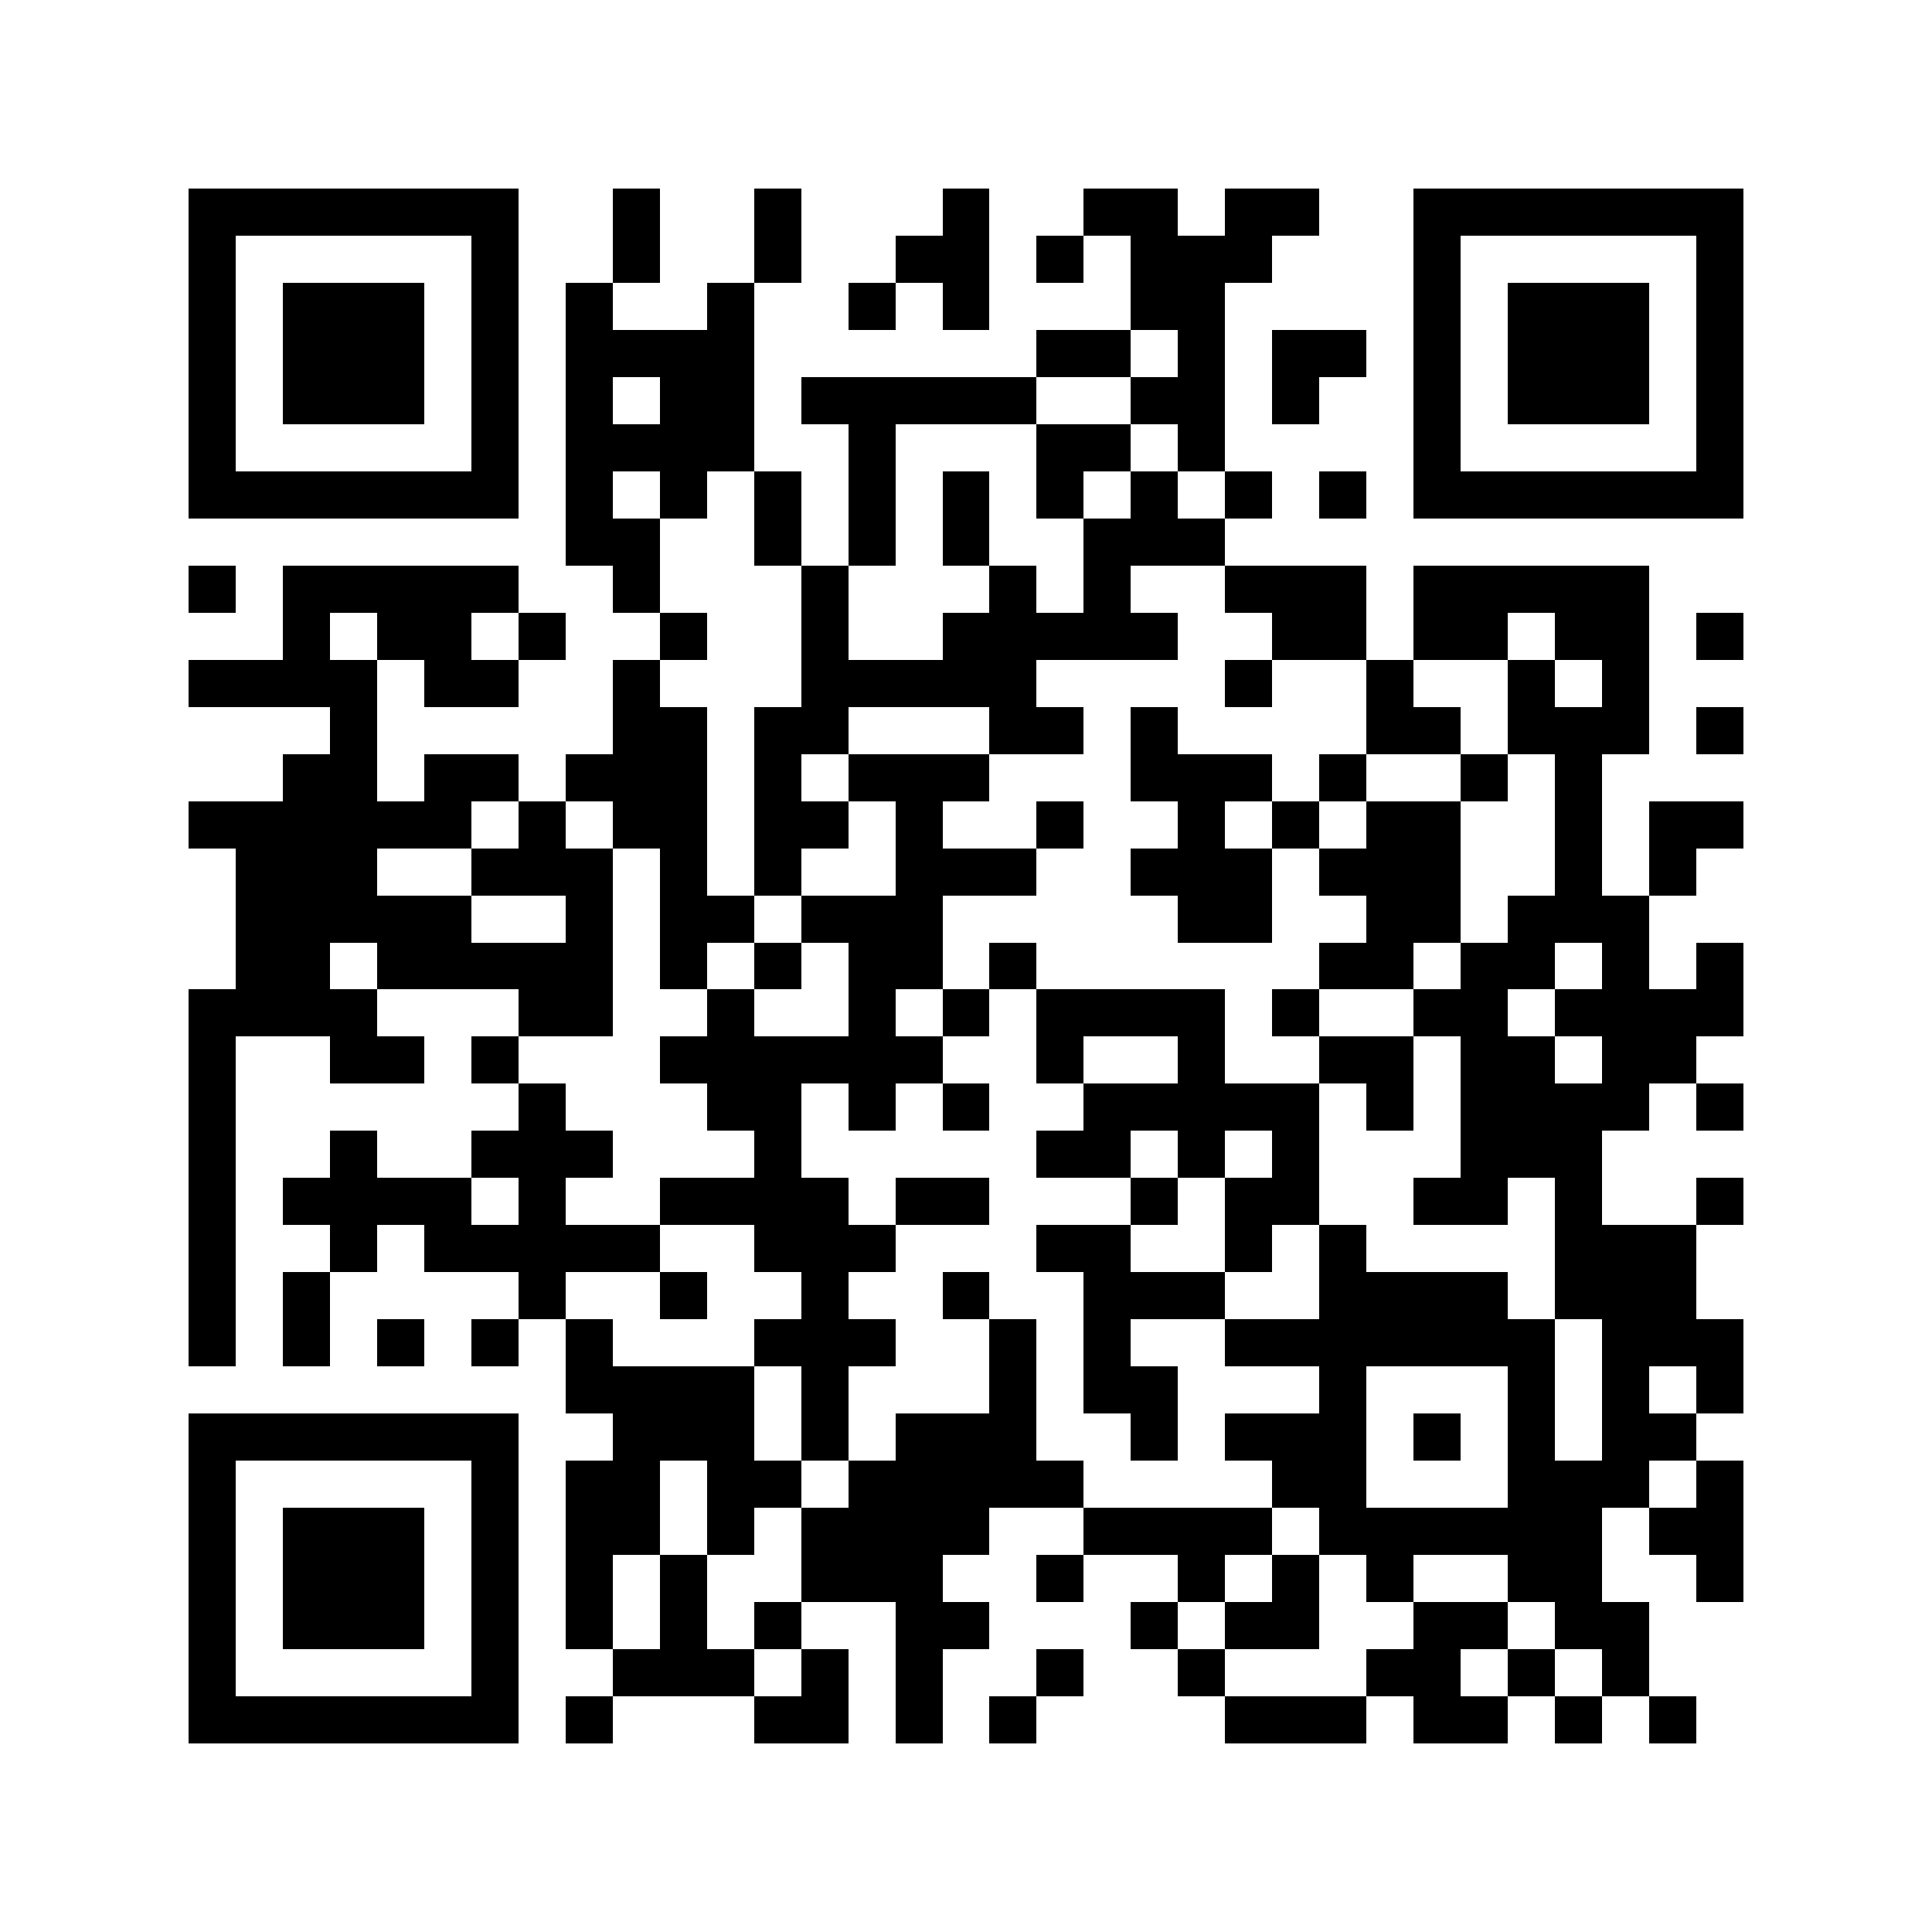
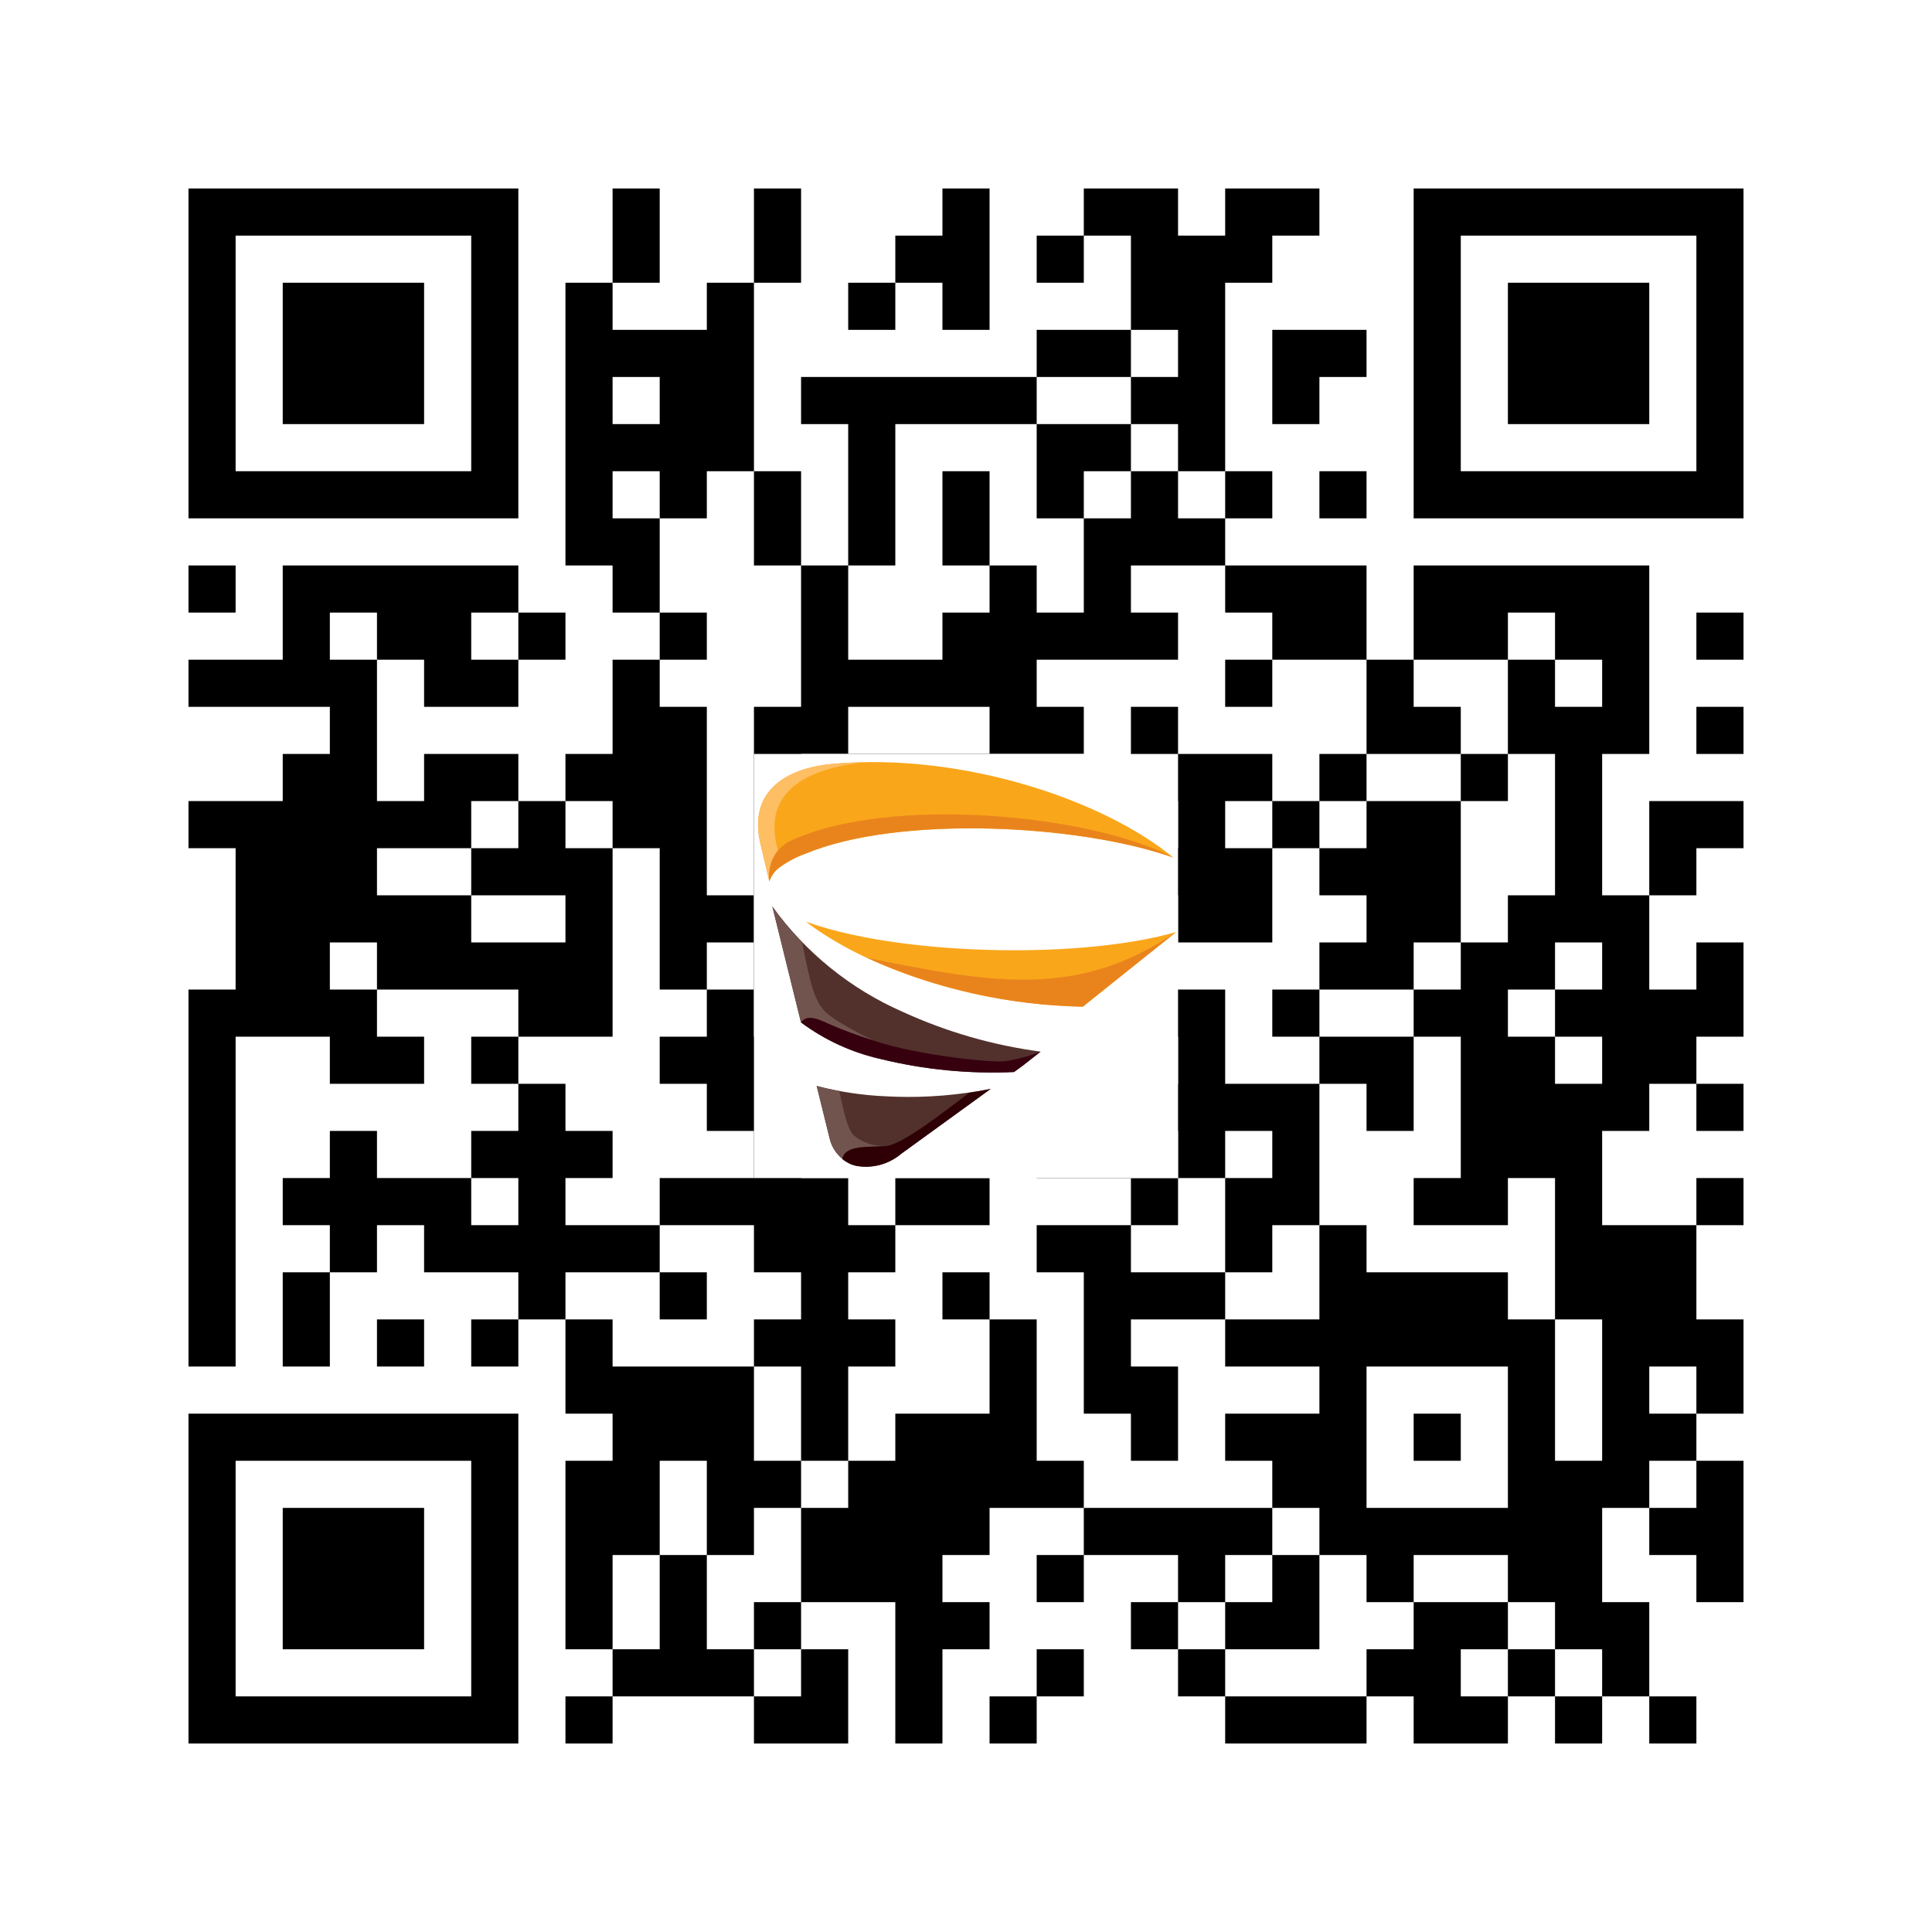
- <svg xmlns="http://www.w3.org/2000/svg" viewBox="0 0 41 41" shape-rendering="crispEdges">
-   <path fill="#ffffff" d="M0 0h41v41H0z" />
-   <path stroke="#000000" d="M4 4.5h7m2 0h1m2 0h1m3 0h1m2 0h2m1 0h2m2 0h7M4 5.5h1m5 0h1m2 0h1m2 0h1m2 0h2m1 0h1m1 0h3m3 0h1m5 0h1M4 6.5h1m1 0h3m1 0h1m1 0h1m2 0h1m2 0h1m1 0h1m3 0h2m4 0h1m1 0h3m1 0h1M4 7.5h1m1 0h3m1 0h1m1 0h4m6 0h2m1 0h1m1 0h2m1 0h1m1 0h3m1 0h1M4 8.5h1m1 0h3m1 0h1m1 0h1m1 0h2m1 0h5m2 0h2m1 0h1m2 0h1m1 0h3m1 0h1M4 9.5h1m5 0h1m1 0h4m2 0h1m3 0h2m1 0h1m4 0h1m5 0h1M4 10.5h7m1 0h1m1 0h1m1 0h1m1 0h1m1 0h1m1 0h1m1 0h1m1 0h1m1 0h1m1 0h7M12 11.5h2m2 0h1m1 0h1m1 0h1m2 0h3M4 12.5h1m1 0h5m2 0h1m3 0h1m3 0h1m1 0h1m2 0h3m1 0h5M6 13.5h1m1 0h2m1 0h1m2 0h1m2 0h1m2 0h5m2 0h2m1 0h2m1 0h2m1 0h1M4 14.5h4m1 0h2m2 0h1m3 0h5m4 0h1m2 0h1m2 0h1m1 0h1M7 15.5h1m5 0h2m1 0h2m3 0h2m1 0h1m4 0h2m1 0h3m1 0h1M6 16.5h2m1 0h2m1 0h3m1 0h1m1 0h3m3 0h3m1 0h1m2 0h1m1 0h1M4 17.5h6m1 0h1m1 0h2m1 0h2m1 0h1m2 0h1m2 0h1m1 0h1m1 0h2m2 0h1m1 0h2M5 18.5h3m2 0h3m1 0h1m1 0h1m2 0h3m2 0h3m1 0h3m2 0h1m1 0h1M5 19.5h5m2 0h1m1 0h2m1 0h3m5 0h2m2 0h2m1 0h3M5 20.5h2m1 0h5m1 0h1m1 0h1m1 0h2m1 0h1m6 0h2m1 0h2m1 0h1m1 0h1M4 21.5h4m3 0h2m2 0h1m2 0h1m1 0h1m1 0h4m1 0h1m2 0h2m1 0h4M4 22.5h1m2 0h2m1 0h1m3 0h6m2 0h1m2 0h1m2 0h2m1 0h2m1 0h2M4 23.5h1m6 0h1m3 0h2m1 0h1m1 0h1m2 0h5m1 0h1m1 0h4m1 0h1M4 24.5h1m2 0h1m2 0h3m3 0h1m5 0h2m1 0h1m1 0h1m3 0h3M4 25.5h1m1 0h4m1 0h1m2 0h4m1 0h2m3 0h1m1 0h2m2 0h2m1 0h1m2 0h1M4 26.5h1m2 0h1m1 0h5m2 0h3m3 0h2m2 0h1m1 0h1m4 0h3M4 27.5h1m1 0h1m4 0h1m2 0h1m2 0h1m2 0h1m2 0h3m2 0h4m1 0h3M4 28.5h1m1 0h1m1 0h1m1 0h1m1 0h1m3 0h3m2 0h1m1 0h1m2 0h7m1 0h3M12 29.5h4m1 0h1m3 0h1m1 0h2m3 0h1m3 0h1m1 0h1m1 0h1M4 30.5h7m2 0h3m1 0h1m1 0h3m2 0h1m1 0h3m1 0h1m1 0h1m1 0h2M4 31.5h1m5 0h1m1 0h2m1 0h2m1 0h5m4 0h2m3 0h3m1 0h1M4 32.5h1m1 0h3m1 0h1m1 0h2m1 0h1m1 0h4m2 0h4m1 0h6m1 0h2M4 33.5h1m1 0h3m1 0h1m1 0h1m1 0h1m2 0h3m2 0h1m2 0h1m1 0h1m1 0h1m2 0h2m2 0h1M4 34.5h1m1 0h3m1 0h1m1 0h1m1 0h1m1 0h1m2 0h2m3 0h1m1 0h2m2 0h2m1 0h2M4 35.5h1m5 0h1m2 0h3m1 0h1m1 0h1m2 0h1m2 0h1m3 0h2m1 0h1m1 0h1M4 36.5h7m1 0h1m3 0h2m1 0h1m1 0h1m4 0h3m1 0h2m1 0h1m1 0h1" />
+ <svg xmlns="http://www.w3.org/2000/svg" width="41" height="41" viewBox="0 0 41 41" fill="none">
+   <g id="QR-MM1-G5" clip-path="url(#clip0_2121_113)">
+     <path id="Vector" d="M0 0H41V41H0V0Z" fill="white" />
+     <g id="Vector_2">
+       <path d="M4 4.5H11ZM13 4.5H14ZM16 4.5H17ZM20 4.5H21ZM23 4.5H25ZM26 4.5H28ZM30 4.5H37ZM4 5.5H5ZM10 5.5H11ZM13 5.5H14ZM16 5.5H17ZM19 5.5H21ZM22 5.5H23ZM24 5.5H27ZM30 5.5H31ZM36 5.5H37ZM4 6.5H5ZM6 6.5H9ZM10 6.5H11ZM12 6.5H13ZM15 6.5H16ZM18 6.5H19ZM20 6.5H21ZM24 6.5H26ZM30 6.5H31ZM32 6.5H35ZM36 6.5H37ZM4 7.5H5ZM6 7.5H9ZM10 7.5H11ZM12 7.5H16ZM22 7.5H24ZM25 7.5H26ZM27 7.5H29ZM30 7.5H31ZM32 7.5H35ZM36 7.5H37ZM4 8.5H5ZM6 8.5H9ZM10 8.5H11ZM12 8.5H13ZM14 8.5H16ZM17 8.5H22ZM24 8.5H26ZM27 8.5H28ZM30 8.5H31ZM32 8.5H35ZM36 8.5H37ZM4 9.5H5ZM10 9.5H11ZM12 9.5H16ZM18 9.5H19ZM22 9.5H24ZM25 9.5H26ZM30 9.5H31ZM36 9.5H37ZM4 10.5H11ZM12 10.5H13ZM14 10.5H15ZM16 10.5H17ZM18 10.5H19ZM20 10.5H21ZM22 10.5H23ZM24 10.5H25ZM26 10.5H27ZM28 10.5H29ZM30 10.5H37ZM12 11.5H14ZM16 11.5H17ZM18 11.5H19ZM20 11.5H21ZM23 11.5H26ZM4 12.5H5ZM6 12.5H11ZM13 12.5H14ZM17 12.5H18ZM21 12.5H22ZM23 12.5H24ZM26 12.5H29ZM30 12.5H35ZM6 13.5H7ZM8 13.5H10ZM11 13.5H12ZM14 13.5H15ZM17 13.5H18ZM20 13.5H25ZM27 13.5H29ZM30 13.5H32ZM33 13.5H35ZM36 13.5H37ZM4 14.5H8ZM9 14.5H11ZM13 14.5H14ZM17 14.5H22ZM26 14.5H27ZM29 14.5H30ZM32 14.5H33ZM34 14.5H35ZM7 15.5H8ZM13 15.5H15ZM16 15.5H18ZM21 15.5H23ZM24 15.5H25ZM29 15.5H31ZM32 15.5H35ZM36 15.5H37ZM6 16.5H8ZM9 16.5H11ZM12 16.5H15ZM16 16.5H17ZM18 16.5H21ZM24 16.5H27ZM28 16.5H29ZM31 16.5H32ZM33 16.5H34ZM4 17.5H10ZM11 17.5H12ZM13 17.5H15ZM16 17.5H18ZM19 17.5H20ZM22 17.5H23ZM25 17.5H26ZM27 17.5H28ZM29 17.5H31ZM33 17.5H34ZM35 17.5H37ZM5 18.5H8ZM10 18.5H13ZM14 18.5H15ZM16 18.5H17ZM19 18.5H22ZM24 18.5H27ZM28 18.5H31ZM33 18.5H34ZM35 18.5H36ZM5 19.5H10ZM12 19.5H13ZM14 19.5H16ZM17 19.5H20ZM25 19.5H27ZM29 19.5H31ZM32 19.5H35ZM5 20.5H7ZM8 20.5H13ZM14 20.5H15ZM16 20.5H17ZM18 20.5H20ZM21 20.5H22ZM28 20.5H30ZM31 20.5H33ZM34 20.5H35ZM36 20.5H37ZM4 21.5H8ZM11 21.5H13ZM15 21.5H16ZM18 21.5H19ZM20 21.5H21ZM22 21.5H26ZM27 21.5H28ZM30 21.5H32ZM33 21.5H37ZM4 22.5H5ZM7 22.5H9ZM10 22.5H11ZM14 22.5H20ZM22 22.5H23ZM25 22.5H26ZM28 22.5H30ZM31 22.5H33ZM34 22.5H36ZM4 23.5H5ZM11 23.5H12ZM15 23.5H17ZM18 23.5H19ZM20 23.5H21ZM23 23.5H28ZM29 23.5H30ZM31 23.5H35ZM36 23.5H37ZM4 24.5H5ZM7 24.5H8ZM10 24.5H13ZM16 24.5H17ZM22 24.5H24ZM25 24.5H26ZM27 24.5H28ZM31 24.5H34ZM4 25.5H5ZM6 25.5H10ZM11 25.5H12ZM14 25.5H18ZM19 25.5H21ZM24 25.5H25ZM26 25.5H28ZM30 25.5H32ZM33 25.5H34ZM36 25.5H37ZM4 26.5H5ZM7 26.5H8ZM9 26.5H14ZM16 26.5H19ZM22 26.5H24ZM26 26.5H27ZM28 26.5H29ZM33 26.5H36ZM4 27.5H5ZM6 27.5H7ZM11 27.5H12ZM14 27.5H15ZM17 27.5H18ZM20 27.5H21ZM23 27.5H26ZM28 27.5H32ZM33 27.5H36ZM4 28.5H5ZM6 28.5H7ZM8 28.5H9ZM10 28.5H11ZM12 28.5H13ZM16 28.5H19ZM21 28.5H22ZM23 28.5H24ZM26 28.5H33ZM34 28.5H37ZM12 29.5H16ZM17 29.5H18ZM21 29.5H22ZM23 29.5H25ZM28 29.5H29ZM32 29.5H33ZM34 29.5H35ZM36 29.5H37ZM4 30.5H11ZM13 30.5H16ZM17 30.5H18ZM19 30.5H22ZM24 30.5H25ZM26 30.5H29ZM30 30.5H31ZM32 30.5H33ZM34 30.5H36ZM4 31.5H5ZM10 31.5H11ZM12 31.5H14ZM15 31.5H17ZM18 31.5H23ZM27 31.5H29ZM32 31.5H35ZM36 31.5H37ZM4 32.5H5ZM6 32.5H9ZM10 32.5H11ZM12 32.5H14ZM15 32.5H16ZM17 32.5H21ZM23 32.5H27ZM28 32.5H34ZM35 32.5H37ZM4 33.5H5ZM6 33.5H9ZM10 33.5H11ZM12 33.5H13ZM14 33.5H15ZM17 33.5H20ZM22 33.5H23ZM25 33.5H26ZM27 33.5H28ZM29 33.5H30ZM32 33.5H34ZM36 33.5H37ZM4 34.5H5ZM6 34.5H9ZM10 34.5H11ZM12 34.5H13ZM14 34.5H15ZM16 34.5H17ZM19 34.5H21ZM24 34.5H25ZM26 34.5H28ZM30 34.5H32ZM33 34.5H35ZM4 35.5H5ZM10 35.5H11ZM13 35.5H16ZM17 35.5H18ZM19 35.5H20ZM22 35.5H23ZM25 35.5H26ZM29 35.5H31ZM32 35.5H33ZM34 35.5H35ZM4 36.5H11ZM12 36.5H13ZM16 36.5H18ZM19 36.5H20ZM21 36.5H22ZM26 36.5H29ZM30 36.5H32ZM33 36.5H34ZM35 36.5H36Z" fill="black" />
+       <path d="M4 4.5H11M13 4.5H14M16 4.5H17M20 4.5H21M23 4.5H25M26 4.5H28M30 4.5H37M4 5.5H5M10 5.5H11M13 5.5H14M16 5.5H17M19 5.5H21M22 5.5H23M24 5.5H27M30 5.5H31M36 5.5H37M4 6.5H5M6 6.5H9M10 6.5H11M12 6.5H13M15 6.5H16M18 6.5H19M20 6.5H21M24 6.5H26M30 6.5H31M32 6.5H35M36 6.5H37M4 7.5H5M6 7.5H9M10 7.5H11M12 7.5H16M22 7.5H24M25 7.5H26M27 7.5H29M30 7.5H31M32 7.5H35M36 7.5H37M4 8.5H5M6 8.5H9M10 8.5H11M12 8.5H13M14 8.5H16M17 8.5H22M24 8.5H26M27 8.5H28M30 8.5H31M32 8.5H35M36 8.5H37M4 9.5H5M10 9.5H11M12 9.5H16M18 9.5H19M22 9.5H24M25 9.5H26M30 9.5H31M36 9.5H37M4 10.5H11M12 10.5H13M14 10.5H15M16 10.5H17M18 10.5H19M20 10.5H21M22 10.5H23M24 10.5H25M26 10.5H27M28 10.5H29M30 10.5H37M12 11.5H14M16 11.5H17M18 11.5H19M20 11.5H21M23 11.5H26M4 12.5H5M6 12.5H11M13 12.5H14M17 12.5H18M21 12.5H22M23 12.5H24M26 12.5H29M30 12.5H35M6 13.5H7M8 13.5H10M11 13.5H12M14 13.5H15M17 13.5H18M20 13.5H25M27 13.5H29M30 13.5H32M33 13.5H35M36 13.5H37M4 14.5H8M9 14.5H11M13 14.5H14M17 14.5H22M26 14.5H27M29 14.5H30M32 14.5H33M34 14.5H35M7 15.5H8M13 15.5H15M16 15.5H18M21 15.5H23M24 15.5H25M29 15.5H31M32 15.5H35M36 15.5H37M6 16.5H8M9 16.5H11M12 16.5H15M16 16.5H17M18 16.5H21M24 16.5H27M28 16.5H29M31 16.5H32M33 16.5H34M4 17.5H10M11 17.5H12M13 17.5H15M16 17.5H18M19 17.5H20M22 17.5H23M25 17.5H26M27 17.5H28M29 17.5H31M33 17.5H34M35 17.5H37M5 18.5H8M10 18.5H13M14 18.5H15M16 18.5H17M19 18.5H22M24 18.5H27M28 18.5H31M33 18.5H34M35 18.5H36M5 19.5H10M12 19.5H13M14 19.5H16M17 19.5H20M25 19.5H27M29 19.5H31M32 19.5H35M5 20.5H7M8 20.5H13M14 20.5H15M16 20.5H17M18 20.5H20M21 20.5H22M28 20.5H30M31 20.5H33M34 20.5H35M36 20.5H37M4 21.5H8M11 21.5H13M15 21.5H16M18 21.5H19M20 21.5H21M22 21.5H26M27 21.5H28M30 21.5H32M33 21.5H37M4 22.5H5M7 22.5H9M10 22.5H11M14 22.5H20M22 22.5H23M25 22.5H26M28 22.5H30M31 22.5H33M34 22.5H36M4 23.5H5M11 23.5H12M15 23.5H17M18 23.5H19M20 23.5H21M23 23.5H28M29 23.5H30M31 23.5H35M36 23.5H37M4 24.5H5M7 24.5H8M10 24.5H13M16 24.5H17M22 24.5H24M25 24.5H26M27 24.5H28M31 24.5H34M4 25.5H5M6 25.5H10M11 25.5H12M14 25.5H18M19 25.5H21M24 25.5H25M26 25.5H28M30 25.5H32M33 25.5H34M36 25.5H37M4 26.5H5M7 26.5H8M9 26.5H14M16 26.5H19M22 26.5H24M26 26.5H27M28 26.5H29M33 26.5H36M4 27.5H5M6 27.5H7M11 27.5H12M14 27.5H15M17 27.5H18M20 27.5H21M23 27.5H26M28 27.5H32M33 27.5H36M4 28.5H5M6 28.5H7M8 28.5H9M10 28.5H11M12 28.5H13M16 28.5H19M21 28.5H22M23 28.5H24M26 28.5H33M34 28.5H37M12 29.5H16M17 29.5H18M21 29.5H22M23 29.5H25M28 29.5H29M32 29.5H33M34 29.5H35M36 29.5H37M4 30.5H11M13 30.5H16M17 30.5H18M19 30.5H22M24 30.5H25M26 30.5H29M30 30.5H31M32 30.5H33M34 30.5H36M4 31.5H5M10 31.5H11M12 31.5H14M15 31.5H17M18 31.5H23M27 31.5H29M32 31.5H35M36 31.5H37M4 32.5H5M6 32.5H9M10 32.5H11M12 32.5H14M15 32.5H16M17 32.5H21M23 32.5H27M28 32.5H34M35 32.5H37M4 33.5H5M6 33.5H9M10 33.5H11M12 33.5H13M14 33.5H15M17 33.5H20M22 33.5H23M25 33.5H26M27 33.5H28M29 33.5H30M32 33.5H34M36 33.5H37M4 34.5H5M6 34.5H9M10 34.5H11M12 34.5H13M14 34.5H15M16 34.5H17M19 34.5H21M24 34.5H25M26 34.5H28M30 34.5H32M33 34.5H35M4 35.5H5M10 35.5H11M13 35.5H16M17 35.5H18M19 35.5H20M22 35.5H23M25 35.5H26M29 35.5H31M32 35.5H33M34 35.5H35M4 36.5H11M12 36.5H13M16 36.5H18M19 36.5H20M21 36.5H22M26 36.5H29M30 36.5H32M33 36.5H34M35 36.5H36" stroke="black" />
+     </g>
+     <g id="Page-1">
+       <rect id="Rectangle 1" x="16" y="16" width="9" height="9" fill="white" />
+       <g id="logo_cone_colorful">
+         <path id="Path" fill-rule="evenodd" clip-rule="evenodd" d="M21.714 22.608L21.519 22.75C20.57 22.793 19.62 22.701 18.698 22.476C18.082 22.339 17.503 22.073 16.998 21.697L16.39 19.236C17.097 20.218 18.055 20.991 19.163 21.476C20.089 21.899 21.073 22.183 22.083 22.317L21.714 22.608Z" fill="#52312D" />
+         <path id="Path_2" fill-rule="evenodd" clip-rule="evenodd" d="M16.998 21.696L16.39 19.235C16.578 19.509 16.79 19.766 17.024 20.003C17.048 20.13 17.071 20.249 17.084 20.311C17.179 20.736 17.253 21.2 17.504 21.461C17.712 21.677 18.38 22.009 18.546 22.085C18.175 21.967 17.896 21.86 17.663 21.761C17.425 21.661 17.146 21.494 16.997 21.696" fill="#72544E" />
+         <path id="Path_3" fill-rule="evenodd" clip-rule="evenodd" d="M21.714 22.608L21.519 22.75C20.57 22.793 19.62 22.701 18.698 22.476C18.082 22.338 17.503 22.073 16.998 21.697C17.147 21.494 17.426 21.662 17.664 21.762C17.896 21.861 18.175 21.968 18.546 22.086C19.513 22.405 21.088 22.559 21.336 22.519C21.591 22.479 21.841 22.412 22.082 22.319L21.714 22.608Z" fill="#37000F" />
+         <path id="Path_4" fill-rule="evenodd" clip-rule="evenodd" d="M21.028 23.105L19.125 24.485C18.863 24.707 18.517 24.801 18.179 24.743C17.894 24.672 17.672 24.447 17.606 24.16L17.331 23.045C17.81 23.17 18.301 23.244 18.796 23.265C18.863 23.269 18.93 23.272 18.998 23.274C19.679 23.296 20.36 23.239 21.028 23.105" fill="#52312D" />
+         <path id="Shape" fill-rule="evenodd" clip-rule="evenodd" d="M21.028 23.105L19.125 24.485C18.863 24.707 18.517 24.801 18.179 24.743L18.168 24.74H18.166H18.163L18.157 24.738L18.152 24.737L18.149 24.736H18.147L18.141 24.734L18.139 24.733H18.136L18.131 24.732L18.125 24.73H18.123L18.115 24.727L18.112 24.726H18.11L18.105 24.724L18.1 24.723L18.095 24.721L18.09 24.719L18.087 24.718H18.084L18.079 24.716L18.074 24.714L18.07 24.712H18.069L18.064 24.71L18.059 24.708L18.054 24.706L18.044 24.701L18.039 24.699L18.034 24.697L18.029 24.695L18.024 24.692L18.02 24.69L18.015 24.687L18.005 24.682L18 24.68C17.991 24.675 17.982 24.67 17.972 24.664L17.968 24.661L17.95 24.65L17.945 24.647L17.936 24.642L17.932 24.639L17.927 24.636L17.923 24.633L17.906 24.621L17.902 24.617L17.894 24.612L17.893 24.611L17.889 24.608L17.885 24.605L17.881 24.601L17.873 24.595C17.874 24.59 17.875 24.586 17.876 24.581C17.947 24.305 18.378 24.347 18.77 24.324C19.11 24.324 20.009 23.612 20.568 23.19C20.716 23.169 20.865 23.143 21.015 23.113C21.019 23.114 21.023 23.113 21.026 23.111L21.028 23.105Z" fill="#2E0005" />
+         <path id="Path_5" fill-rule="evenodd" clip-rule="evenodd" d="M17.873 24.59C17.74 24.479 17.647 24.328 17.607 24.16L17.331 23.045C17.485 23.087 17.646 23.124 17.811 23.154C17.9 23.562 17.973 23.929 18.104 24.082C18.287 24.244 18.526 24.328 18.77 24.318C18.371 24.342 17.934 24.299 17.873 24.59" fill="#72544E" />
+         <path id="Shape_2" fill-rule="evenodd" clip-rule="evenodd" d="M18.357 20.307C17.917 20.102 17.499 19.853 17.109 19.563C17.491 19.697 17.884 19.802 18.282 19.877C18.905 20.232 19.844 20.53 20.68 20.725C19.985 20.645 19.236 20.499 18.398 20.327L18.357 20.307Z" fill="#FDBE64" />
+         <path id="Path_6" fill-rule="evenodd" clip-rule="evenodd" d="M16.135 17.894C15.89 16.849 16.597 16.304 17.692 16.208C20.457 15.968 23.433 16.988 24.9 18.199C22.896 17.487 19.05 17.297 17.095 18.117C16.905 18.184 16.726 18.277 16.563 18.394C16.452 18.469 16.369 18.579 16.326 18.707L16.135 17.894Z" fill="#FAA61A" />
+         <path id="Path_7" fill-rule="evenodd" clip-rule="evenodd" d="M24.9 18.199C22.895 17.486 19.05 17.297 17.094 18.116C16.904 18.183 16.725 18.277 16.562 18.393C16.451 18.469 16.368 18.579 16.325 18.706C16.269 18.349 16.454 17.996 16.782 17.841C18.868 16.871 23.14 17.275 24.899 18.199" fill="#E9841D" />
+         <path id="Path_8" fill-rule="evenodd" clip-rule="evenodd" d="M16.135 17.895C15.89 16.849 16.597 16.304 17.692 16.209C17.921 16.19 18.151 16.178 18.381 16.175C17.245 16.289 16.135 16.729 16.509 18.044C16.359 18.23 16.293 18.471 16.327 18.707L16.135 17.895Z" fill="#FDBE64" />
+         <path id="Path_9" fill-rule="evenodd" clip-rule="evenodd" d="M22.979 21.363C20.608 21.319 18.373 20.525 17.109 19.563C17.916 19.857 19.164 20.077 20.621 20.145C22.343 20.225 23.945 20.074 24.961 19.778L22.979 21.363Z" fill="#FAA61A" />
+         <path id="Path_10" fill-rule="evenodd" clip-rule="evenodd" d="M22.979 21.363C21.397 21.334 19.837 20.982 18.397 20.326C21.125 20.886 22.903 21.177 24.961 19.778L22.979 21.363Z" fill="#E9841D" />
+       </g>
+     </g>
+   </g>
+   <defs>
+     <clipPath id="clip0_2121_113">
+       <rect width="41" height="41" fill="white" />
+     </clipPath>
+   </defs>
</svg>
